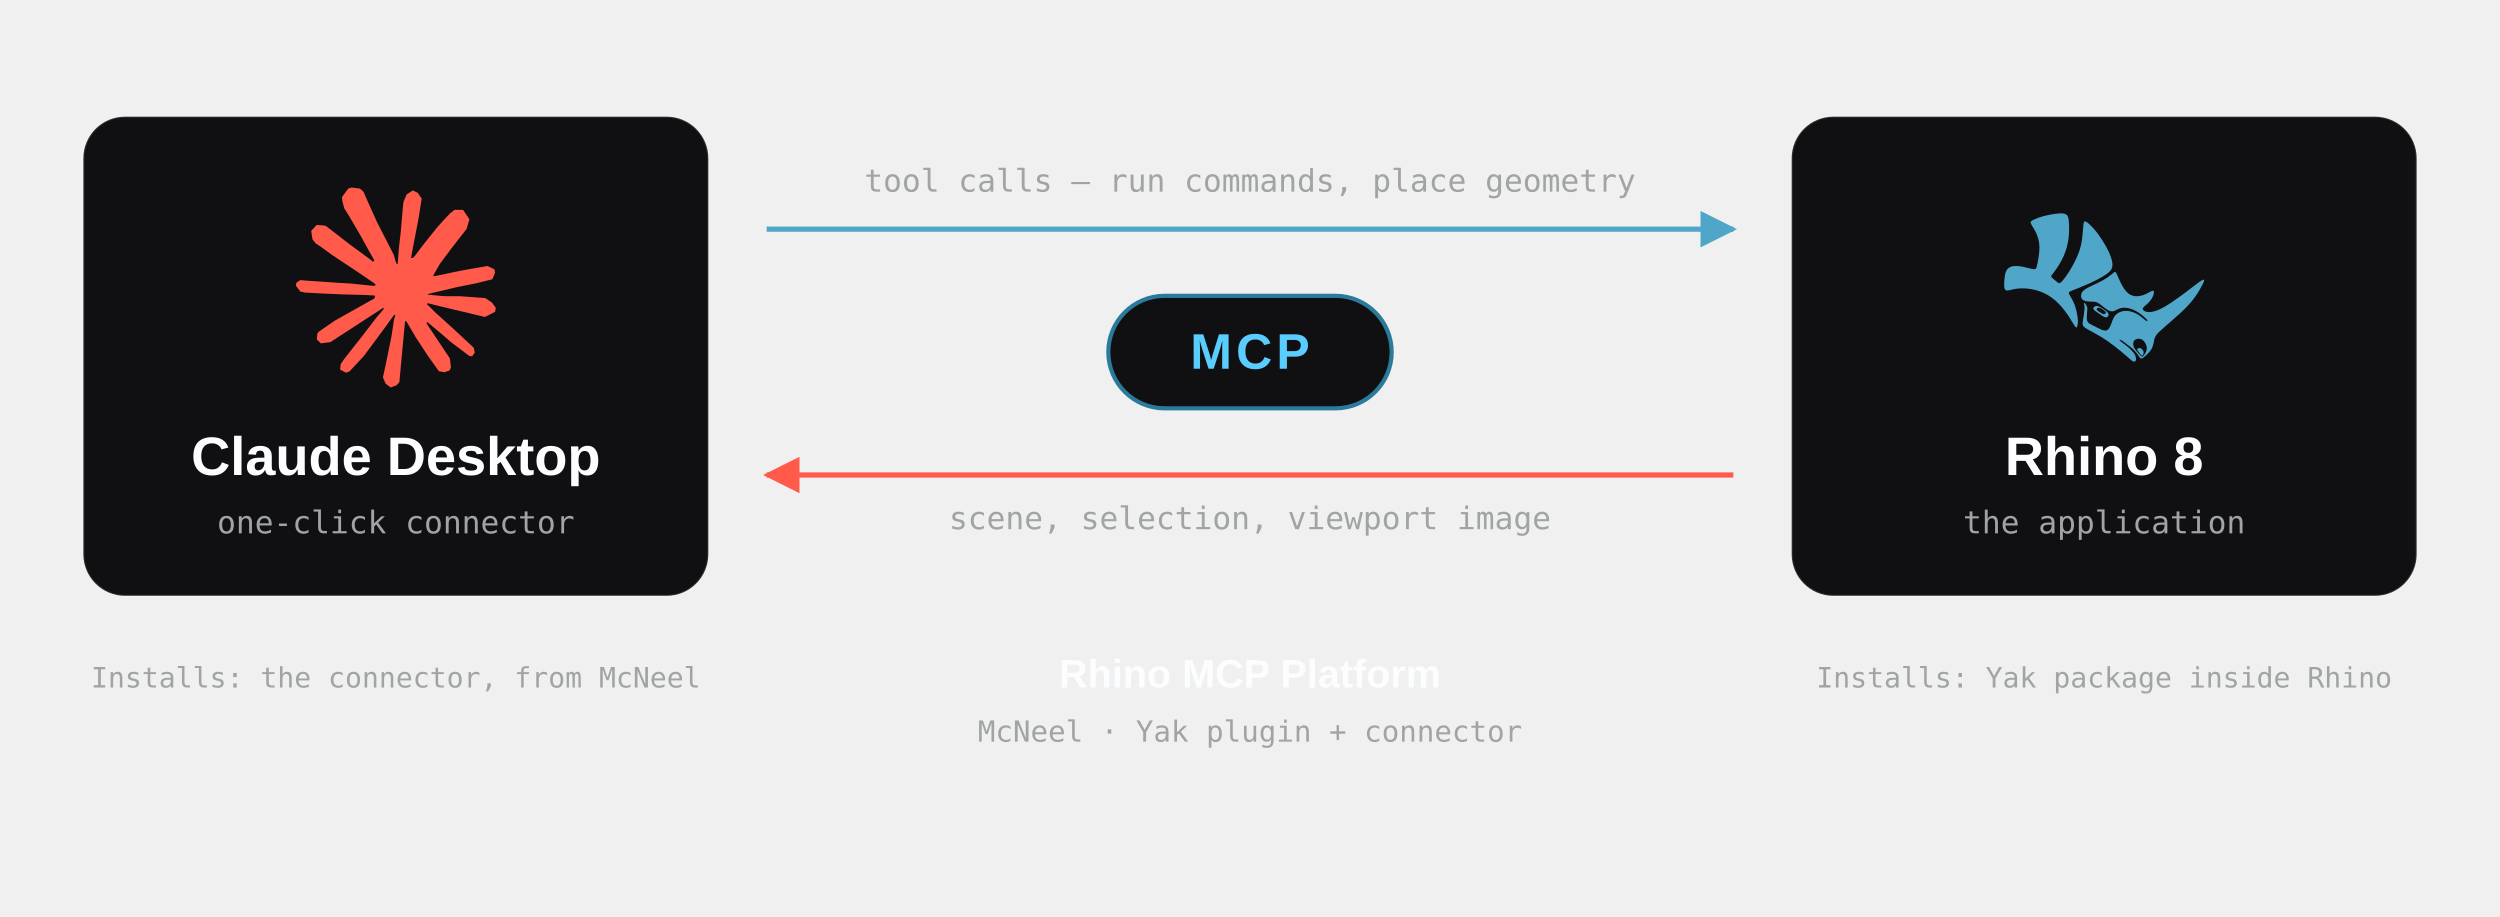
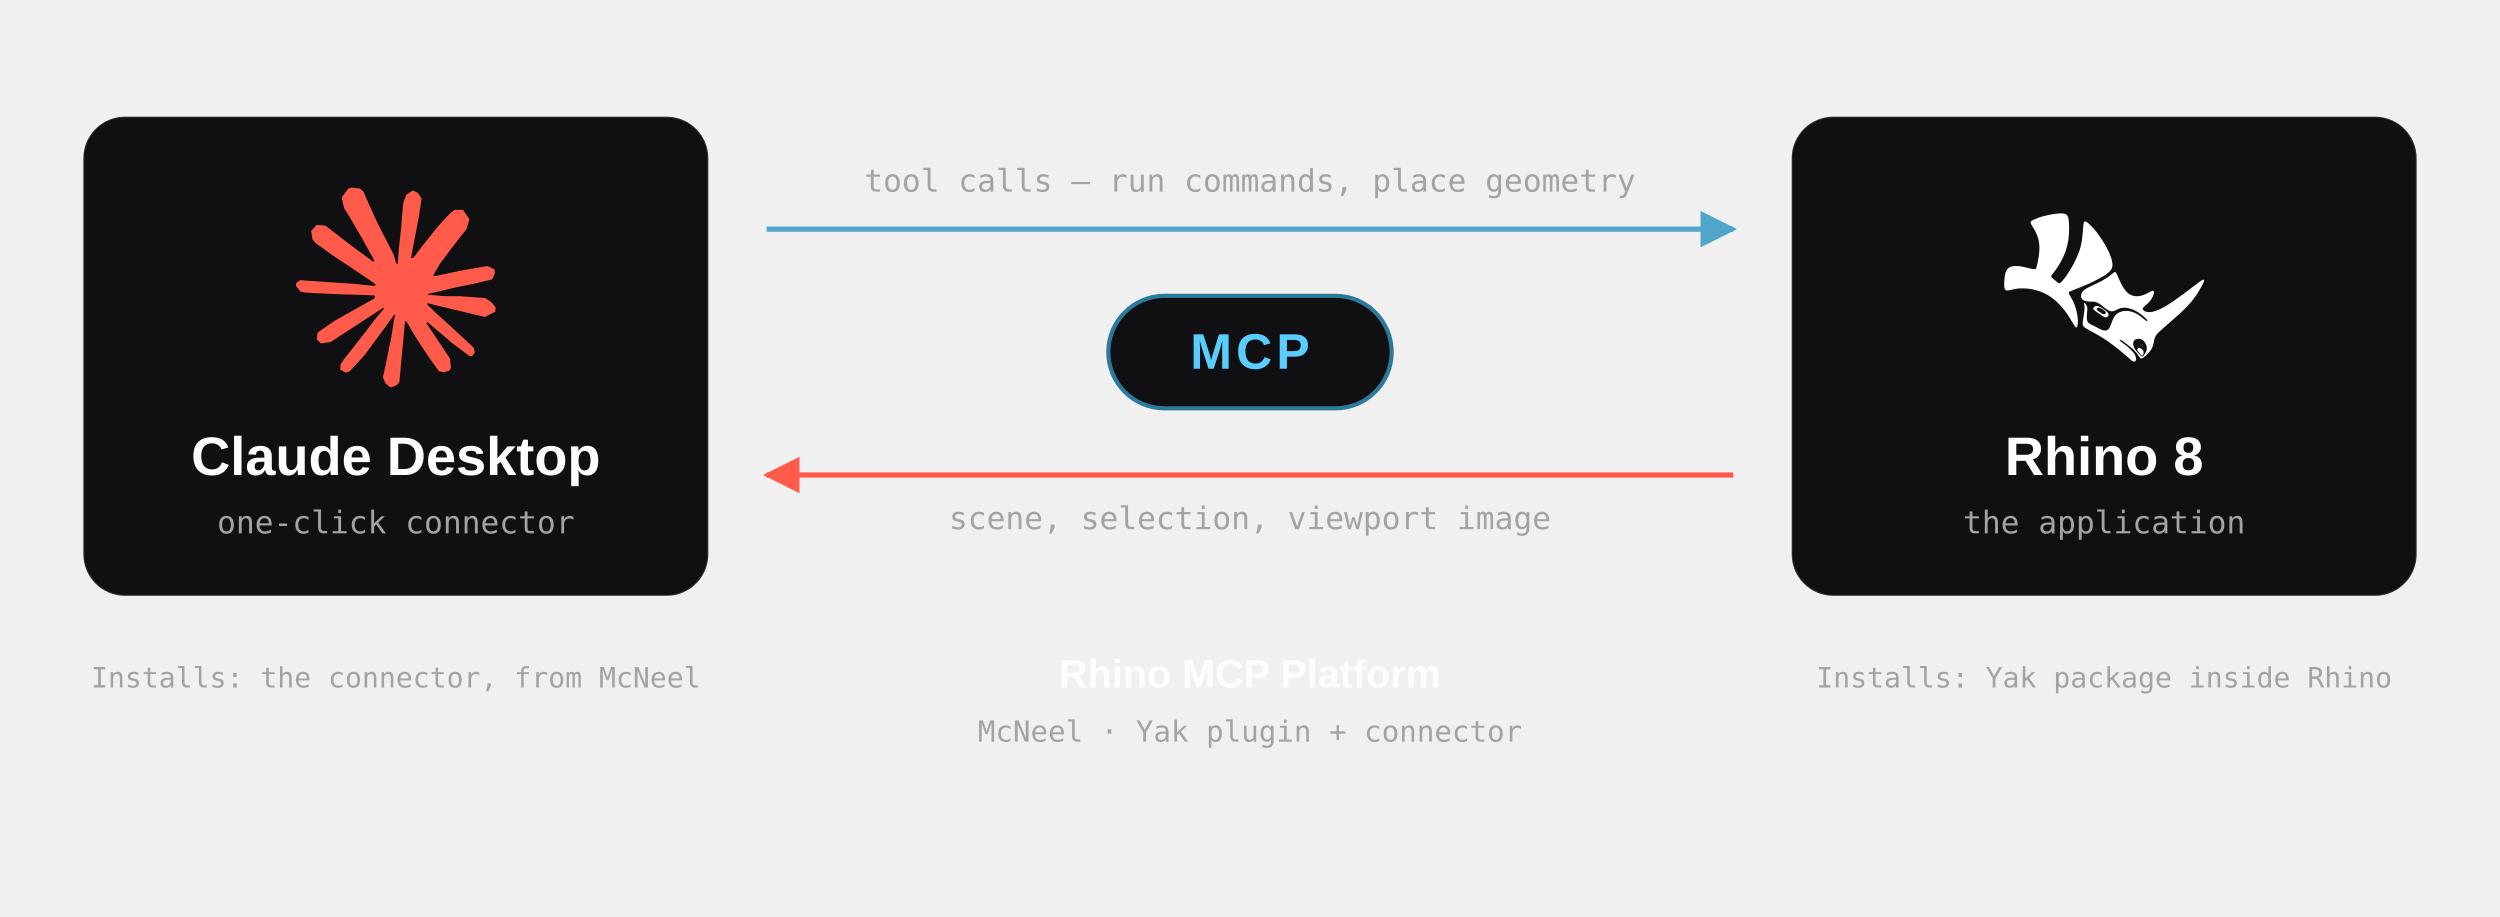
<svg xmlns="http://www.w3.org/2000/svg" viewBox="0 0 1200 440" width="1200" height="440" role="img" aria-label="Claude Desktop connects over MCP to Rhino 8">
  <defs>
    <marker id="ar" viewBox="0 0 10 10" refX="9" refY="5" markerWidth="7" markerHeight="7" orient="auto-start-reverse">
      <path d="M0 0 L10 5 L0 10 z" fill="#4FA6C8" />
    </marker>
    <marker id="ar-r" viewBox="0 0 10 10" refX="9" refY="5" markerWidth="7" markerHeight="7" orient="auto-start-reverse">
      <path d="M0 0 L10 5 L0 10 z" fill="#FF5A4A" />
    </marker>
  </defs>
  <rect x="40" y="56" width="300" height="230" rx="20" fill="#101012" stroke="rgba(255,255,255,0.14)" />
  <g transform="translate(142,90)">
    <g transform="scale(4)">
      <path d="m4.714 15.956 4.717-2.647.079-.231-.079-.128h-.231l-.789-.049-2.696-.073-2.337-.097-2.265-.121-.571-.121-.534-.704.055-.352.48-.322.686.061 1.518.103 2.277.158 1.651.097 2.447.255h.389l.055-.158-.134-.097-.103-.097L6.973 9.836l-2.55-1.688-1.336-.971-.723-.492-.364-.461-.158-1.008.656-.723.88.061.225.061.892.686 1.906 1.475 2.489 1.834.364.303.146-.103.018-.073-.164-.273-1.354-2.447-1.445-2.489-.643-1.032-.17-.619c-.061-.255-.103-.467-.103-.729L6.287.134 6.7 0l.996.134.419.364.619 1.415 1.002 2.228 1.554 3.03.455.898.243.832.091.255h.158v-.146l.128-1.706.237-2.095.231-2.696.079-.759.376-.911.747-.492.583.279.48.686-.067.443-.285 1.852-.559 2.902-.364 1.943h.212l.243-.243.984-1.305 1.651-2.064.729-.82.85-.905.546-.431h1.032l.759 1.129-.34 1.166-1.062 1.348-.88 1.141-1.263 1.7-.789 1.36.073.109.188-.018 2.853-.607 1.542-.279 1.84-.316.832.389.091.395-.328.807-1.967.486-2.307.461-3.436.814-.043.03.049.061 1.548.146.662.036h1.621l3.018.225.789.522.474.638-.079.486-1.214.619-1.639-.389-3.825-.911-1.311-.328h-.182v.109l1.093 1.069 2.003 1.809 2.507 2.331.128.577-.322.455-.34-.049-2.204-1.657-.85-.747-1.925-1.621h-.128v.17l.443.65 2.344 3.521.121 1.081-.17.352-.607.212-.668-.121-1.372-1.925L14.38 17.959l-1.141-1.943-.14.079-.674 7.255-.316.37-.729.279-.607-.461-.322-.747.322-1.475.389-1.925.316-1.53.285-1.9.17-.631-.012-.043-.14.018-1.433 1.967-2.18 2.945-1.724 1.846-.413.164-.716-.37.067-.662.401-.589 2.386-3.036 1.439-1.882.929-1.087-.006-.158h-.055l-6.338 4.116-1.129.146-.486-.455.061-.747.231-.243 1.906-1.311Z" fill="#FF5A4A" />
    </g>
  </g>
  <text x="190" y="228" text-anchor="middle" font-family="IBM Plex Sans, Segoe UI, Helvetica Neue, Arial, sans-serif" font-size="26" font-weight="600" fill="#fcfdff">Claude Desktop</text>
  <text x="190" y="256" text-anchor="middle" font-family="JetBrains Mono, Consolas, ui-monospace, monospace" font-size="15" fill="#a1a4a5">one-click connector</text>
  <rect x="860" y="56" width="300" height="230" rx="20" fill="#101012" stroke="rgba(255,255,255,0.14)" />
  <g transform="translate(962,90)">
    <g transform="scale(4)">
-       <path d="M6.823 3.103c-.1 0-.213.006-.34.017-.511.044-1.25.18-1.802.329a6.269 6.269 0 0 0-1.15.42c-.231.112-.33.178-.354.273-.023.094.028.217.16.436s.346.533.535.961c.19.428.356.97.361 1.651.006.68-.149 1.5-.245 1.962-.096.462-.133.568-.227.618-.094.05-.245.044-.525-.021-.281-.065-.69-.187-1.1-.259-.41-.072-.819-.093-1.122-.038-.304.056-.504.189-.645.369-.14.18-.224.406-.282.75A6.957 6.957 0 0 0 0 11.687c.005.317.047.49.136.584.088.094.223.109.492.054s.672-.18 1.224-.215a6.302 6.302 0 0 1 1.94.202c.685.182 1.353.49 1.95.93.598.438 1.127 1.007 1.566 1.593.438.586.787 1.189 1.004 1.541.217.353.304.455.372.42.068-.035.117-.207.145-.417a3.141 3.141 0 0 0-.02-.848 7.467 7.467 0 0 0-.32-1.365 5.617 5.617 0 0 0-.495-1.018c-.146-.247-.241-.408-.245-.51-.004-.103.085-.148.51-.315.424-.167 1.185-.457 1.958-.808.772-.351 1.556-.764 2.042-1.106.486-.341.674-.61.724-.937.05-.326-.039-.71-.16-1.076a6.93 6.93 0 0 0-.529-1.193A13.696 13.696 0 0 0 11.28 5.6a9.187 9.187 0 0 0-1.1-1.236c-.282-.255-.421-.31-.51-.29-.09.02-.131.115-.168.47-.037.356-.07.973-.144 1.559a7.468 7.468 0 0 1-.432 1.773 12.543 12.543 0 0 1-.99 1.982c-.388.64-.803 1.212-1.054 1.462-.25.25-.336.18-.477.064l-.486-.4c-.15-.125-.253-.213-.273-.293-.02-.08.045-.15.27-.448.227-.299.615-.825.96-1.478a7.75 7.75 0 0 0 .796-2.282 10.1 10.1 0 0 0 .095-2.338c-.044-.564-.124-.77-.306-.896-.137-.095-.332-.146-.638-.146zm6.48 7.034h-.012c-.084.01-.192.112-.415.294a6.86 6.86 0 0 1-1.017.7c-.458.257-1.038.507-1.51.734-.47.226-.831.429-1.004.712-.172.283-.155.648.04.85.194.204.566.246.883.259.318.013.58-.002.826.087.246.09.475.285.764.516.288.23.637.498.925.561.289.063.518-.079.766-.202.249-.124.516-.23.888-.225.371.005.847.12 1.318.37.47.248.938.63 1.184.866.247.236.272.327.245.362-.028.036-.108.018-.304-.14-.196-.157-.508-.454-.917-.688-.41-.234-.916-.404-1.4-.391-.482.013-.94.21-1.23.55-.29.34-.412.822-.546 1.164-.133.341-.28.543-.47.617-.19.074-.424.02-.703-.099-.28-.12-.604-.307-.874-.442-.269-.136-.484-.22-.62-.353-.136-.132-.195-.31-.203-.571-.01-.26.032-.6.05-.853.02-.25.018-.413-.038-.56a1.079 1.079 0 0 0-.232-.35c-.07-.07-.099-.075-.113-.058-.014.017-.012.058.01.158.023.1.067.26.05.581-.019.321-.098.803-.16 1.17-.062.366-.107.618-.02.808.087.191.306.322.707.54.4.22.982.527 1.518.855.537.327 1.027.673 1.562 1.089.534.415 1.112.9 1.5 1.238.39.339.588.532.742.59.154.059.264-.018.307-.138.044-.12.023-.285-.014-.429a1.174 1.174 0 0 0-.24-.46 4.92 4.92 0 0 0-.68-.704c-.287-.243-.614-.463-.803-.614-.19-.151-.242-.233-.212-.259.03-.026.14.004.302.108.162.103.375.28.612.459.237.178.499.356.733.584.235.228.443.506.583.706.14.201.214.324.294.372.08.049.165.022.277-.05a3.03 3.03 0 0 0 .426-.355c.178-.169.398-.393.551-.633.154-.24.242-.496.299-.772.056-.276.08-.572.247-.862.167-.29.476-.574.994-1.025.518-.451 1.244-1.07 1.891-1.664.648-.595 1.216-1.165 1.696-1.802.479-.638.87-1.342 1.067-1.743.199-.4.205-.498.14-.526-.063-.027-.198.015-.61.313-.414.297-1.106.849-1.886 1.43-.781.58-1.65 1.19-2.336 1.569-.686.378-1.19.524-1.55.562-.361.037-.58-.034-.724-.11-.143-.077-.21-.158-.224-.241-.013-.084.03-.17.135-.275.106-.106.277-.232.447-.392.17-.16.338-.354.468-.556.13-.202.22-.411.261-.592.042-.181.034-.333-.04-.376-.074-.043-.215.023-.376.11-.162.086-.343.192-.593.3a2.683 2.683 0 0 1-.92.235 1.626 1.626 0 0 1-1.088-.313c-.343-.26-.635-.71-.866-1.147-.23-.438-.398-.865-.512-1.12-.108-.242-.168-.33-.246-.33zm-2.215 4.075a.422.422 0 0 0-.294.115c-.094.086-.145.2-.034.338.112.137.385.297.636.469.252.172.481.357.666.42.184.064.323.006.402-.096.08-.102.1-.247-.003-.404-.103-.157-.327-.325-.564-.481-.238-.157-.488-.302-.681-.346a.574.574 0 0 0-.128-.015zm.252.208c.025 0 .053.003.083.01.118.026.272.115.418.211.145.096.283.2.333.289.05.089.014.163-.048.216a.255.255 0 0 1-.247.053c-.1-.031-.216-.126-.36-.219-.145-.093-.319-.184-.387-.268-.068-.084-.031-.162.029-.218a.26.26 0 0 1 .18-.074zm4.778 3.728c.211-.008.42.06.602.24.183.178.34.467.383.732.042.265-.03.505-.125.692a1.58 1.58 0 0 1-.289.397c-.074.074-.109.095-.14.095h-.003c-.033-.001-.062-.023-.208-.171a7.39 7.39 0 0 1-.573-.642c-.165-.22-.232-.383-.263-.568-.032-.185-.027-.39.082-.536.109-.146.323-.23.534-.239zm.093 1.111a.258.258 0 0 0-.153.046c-.058.041-.105.113-.093.185.012.073.085.146.174.255.089.11.195.255.264.335.068.08.1.093.127.091.029-.002.054-.018.086-.048a.349.349 0 0 0 .094-.157.518.518 0 0 0 .002-.316.668.668 0 0 0-.218-.282.476.476 0 0 0-.283-.109z" fill="#4FA6C8" />
+       <path d="M6.823 3.103c-.1 0-.213.006-.34.017-.511.044-1.25.18-1.802.329a6.269 6.269 0 0 0-1.15.42c-.231.112-.33.178-.354.273-.023.094.028.217.16.436s.346.533.535.961c.19.428.356.97.361 1.651.006.68-.149 1.5-.245 1.962-.096.462-.133.568-.227.618-.094.05-.245.044-.525-.021-.281-.065-.69-.187-1.1-.259-.41-.072-.819-.093-1.122-.038-.304.056-.504.189-.645.369-.14.18-.224.406-.282.75A6.957 6.957 0 0 0 0 11.687c.005.317.047.49.136.584.088.094.223.109.492.054s.672-.18 1.224-.215a6.302 6.302 0 0 1 1.94.202c.685.182 1.353.49 1.95.93.598.438 1.127 1.007 1.566 1.593.438.586.787 1.189 1.004 1.541.217.353.304.455.372.42.068-.035.117-.207.145-.417a3.141 3.141 0 0 0-.02-.848 7.467 7.467 0 0 0-.32-1.365 5.617 5.617 0 0 0-.495-1.018c-.146-.247-.241-.408-.245-.51-.004-.103.085-.148.51-.315.424-.167 1.185-.457 1.958-.808.772-.351 1.556-.764 2.042-1.106.486-.341.674-.61.724-.937.05-.326-.039-.71-.16-1.076a6.93 6.93 0 0 0-.529-1.193A13.696 13.696 0 0 0 11.28 5.6a9.187 9.187 0 0 0-1.1-1.236c-.282-.255-.421-.31-.51-.29-.09.02-.131.115-.168.47-.037.356-.07.973-.144 1.559a7.468 7.468 0 0 1-.432 1.773 12.543 12.543 0 0 1-.99 1.982c-.388.64-.803 1.212-1.054 1.462-.25.25-.336.18-.477.064l-.486-.4c-.15-.125-.253-.213-.273-.293-.02-.08.045-.15.27-.448.227-.299.615-.825.96-1.478a7.75 7.75 0 0 0 .796-2.282 10.1 10.1 0 0 0 .095-2.338c-.044-.564-.124-.77-.306-.896-.137-.095-.332-.146-.638-.146zm6.48 7.034h-.012c-.084.01-.192.112-.415.294a6.86 6.86 0 0 1-1.017.7c-.458.257-1.038.507-1.51.734-.47.226-.831.429-1.004.712-.172.283-.155.648.04.85.194.204.566.246.883.259.318.013.58-.002.826.087.246.09.475.285.764.516.288.23.637.498.925.561.289.063.518-.079.766-.202.249-.124.516-.23.888-.225.371.005.847.12 1.318.37.47.248.938.63 1.184.866.247.236.272.327.245.362-.028.036-.108.018-.304-.14-.196-.157-.508-.454-.917-.688-.41-.234-.916-.404-1.4-.391-.482.013-.94.21-1.23.55-.29.34-.412.822-.546 1.164-.133.341-.28.543-.47.617-.19.074-.424.02-.703-.099-.28-.12-.604-.307-.874-.442-.269-.136-.484-.22-.62-.353-.136-.132-.195-.31-.203-.571-.01-.26.032-.6.05-.853.02-.25.018-.413-.038-.56a1.079 1.079 0 0 0-.232-.35c-.07-.07-.099-.075-.113-.058-.014.017-.012.058.01.158.023.1.067.26.05.581-.019.321-.098.803-.16 1.17-.062.366-.107.618-.02.808.087.191.306.322.707.54.4.22.982.527 1.518.855.537.327 1.027.673 1.562 1.089.534.415 1.112.9 1.5 1.238.39.339.588.532.742.59.154.059.264-.018.307-.138.044-.12.023-.285-.014-.429a1.174 1.174 0 0 0-.24-.46 4.92 4.92 0 0 0-.68-.704c-.287-.243-.614-.463-.803-.614-.19-.151-.242-.233-.212-.259.03-.026.14.004.302.108.162.103.375.28.612.459.237.178.499.356.733.584.235.228.443.506.583.706.14.201.214.324.294.372.08.049.165.022.277-.05a3.03 3.03 0 0 0 .426-.355c.178-.169.398-.393.551-.633.154-.24.242-.496.299-.772.056-.276.08-.572.247-.862.167-.29.476-.574.994-1.025.518-.451 1.244-1.07 1.891-1.664.648-.595 1.216-1.165 1.696-1.802.479-.638.87-1.342 1.067-1.743.199-.4.205-.498.14-.526-.063-.027-.198.015-.61.313-.414.297-1.106.849-1.886 1.43-.781.58-1.65 1.19-2.336 1.569-.686.378-1.19.524-1.55.562-.361.037-.58-.034-.724-.11-.143-.077-.21-.158-.224-.241-.013-.084.03-.17.135-.275.106-.106.277-.232.447-.392.17-.16.338-.354.468-.556.13-.202.22-.411.261-.592.042-.181.034-.333-.04-.376-.074-.043-.215.023-.376.11-.162.086-.343.192-.593.3a2.683 2.683 0 0 1-.92.235 1.626 1.626 0 0 1-1.088-.313c-.343-.26-.635-.71-.866-1.147-.23-.438-.398-.865-.512-1.12-.108-.242-.168-.33-.246-.33zm-2.215 4.075a.422.422 0 0 0-.294.115c-.094.086-.145.2-.034.338.112.137.385.297.636.469.252.172.481.357.666.42.184.064.323.006.402-.096.08-.102.1-.247-.003-.404-.103-.157-.327-.325-.564-.481-.238-.157-.488-.302-.681-.346a.574.574 0 0 0-.128-.015zm.252.208c.025 0 .053.003.083.01.118.026.272.115.418.211.145.096.283.2.333.289.05.089.014.163-.048.216a.255.255 0 0 1-.247.053c-.1-.031-.216-.126-.36-.219-.145-.093-.319-.184-.387-.268-.068-.084-.031-.162.029-.218a.26.26 0 0 1 .18-.074zm4.778 3.728c.211-.008.42.06.602.24.183.178.34.467.383.732.042.265-.03.505-.125.692a1.58 1.58 0 0 1-.289.397c-.074.074-.109.095-.14.095h-.003c-.033-.001-.062-.023-.208-.171a7.39 7.39 0 0 1-.573-.642c-.165-.22-.232-.383-.263-.568-.032-.185-.027-.39.082-.536.109-.146.323-.23.534-.239zm.093 1.111a.258.258 0 0 0-.153.046c-.058.041-.105.113-.093.185.012.073.085.146.174.255.089.11.195.255.264.335.068.08.1.093.127.091.029-.002.054-.018.086-.048a.349.349 0 0 0 .094-.157.518.518 0 0 0 .002-.316.668.668 0 0 0-.218-.282.476.476 0 0 0-.283-.109z" fill="#FFFFFF" />
    </g>
  </g>
  <text x="1010" y="228" text-anchor="middle" font-family="IBM Plex Sans, Segoe UI, Helvetica Neue, Arial, sans-serif" font-size="26" font-weight="600" fill="#fcfdff">Rhino 8</text>
  <text x="1010" y="256" text-anchor="middle" font-family="JetBrains Mono, Consolas, ui-monospace, monospace" font-size="15" fill="#a1a4a5">the application</text>
  <text x="600" y="92" text-anchor="middle" font-family="JetBrains Mono, Consolas, ui-monospace, monospace" font-size="15" fill="#a1a4a5">tool calls — run commands, place geometry</text>
  <line x1="368" y1="110" x2="832" y2="110" stroke="#4FA6C8" stroke-width="2.5" marker-end="url(#ar)" />
  <rect x="532" y="142" width="136" height="54" rx="27" fill="#101012" stroke="#2A7B9B" stroke-width="2" />
  <text x="600" y="177" text-anchor="middle" font-family="IBM Plex Sans, Segoe UI, Helvetica Neue, Arial, sans-serif" font-size="24" font-weight="700" letter-spacing="2" fill="#5ACDFF">MCP</text>
  <line x1="832" y1="228" x2="368" y2="228" stroke="#FF5A4A" stroke-width="2.5" marker-end="url(#ar-r)" />
  <text x="600" y="254" text-anchor="middle" font-family="JetBrains Mono, Consolas, ui-monospace, monospace" font-size="15" fill="#a1a4a5">scene, selection, viewport image</text>
  <text x="600" y="330" text-anchor="middle" font-family="IBM Plex Sans, Segoe UI, Helvetica Neue, Arial, sans-serif" font-size="19" font-weight="600" fill="#fcfdff">Rhino MCP Platform</text>
  <text x="600" y="356" text-anchor="middle" font-family="JetBrains Mono, Consolas, ui-monospace, monospace" font-size="14" fill="#a1a4a5">McNeel · Yak plugin + connector</text>
  <text x="190" y="330" text-anchor="middle" font-family="JetBrains Mono, Consolas, ui-monospace, monospace" font-size="13.5" fill="#a1a4a5">Installs: the connector, from McNeel</text>
  <text x="1010" y="330" text-anchor="middle" font-family="JetBrains Mono, Consolas, ui-monospace, monospace" font-size="13.5" fill="#a1a4a5">Installs: Yak package inside Rhino</text>
</svg>
